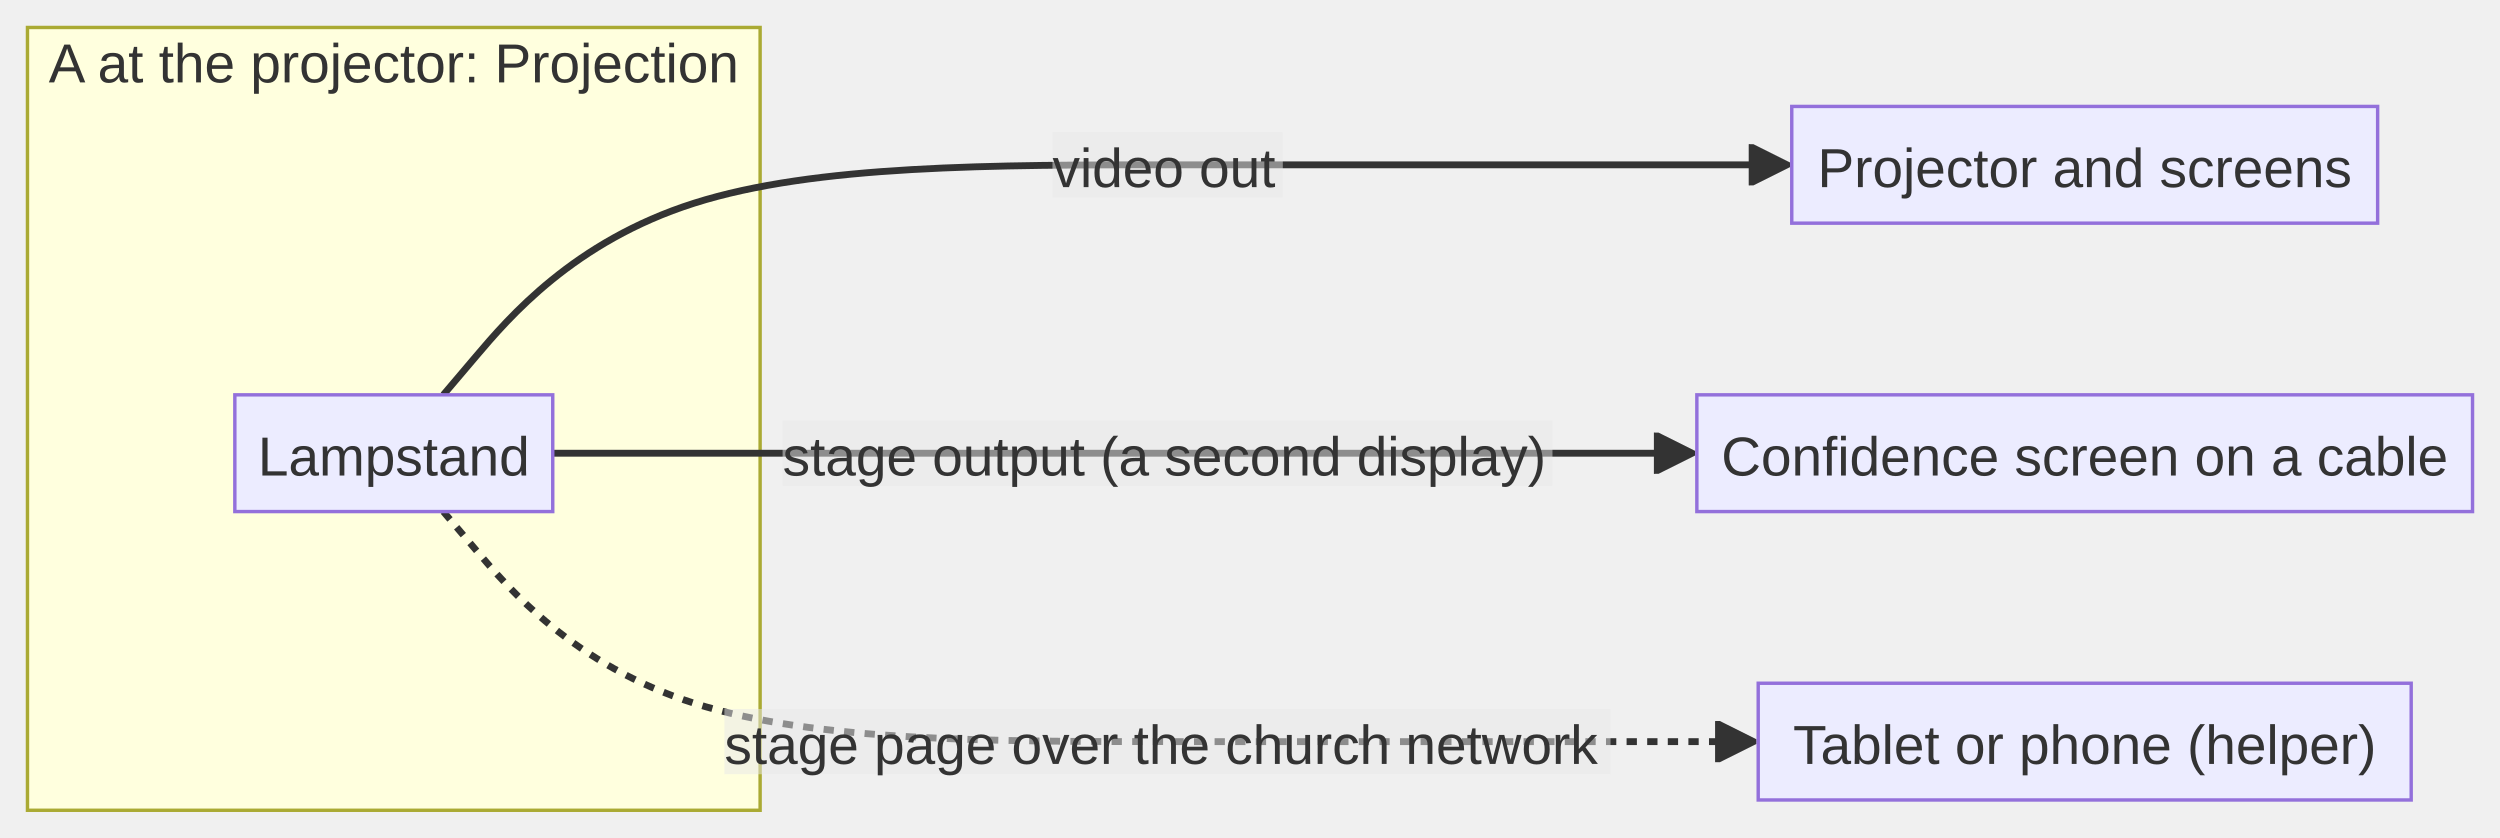
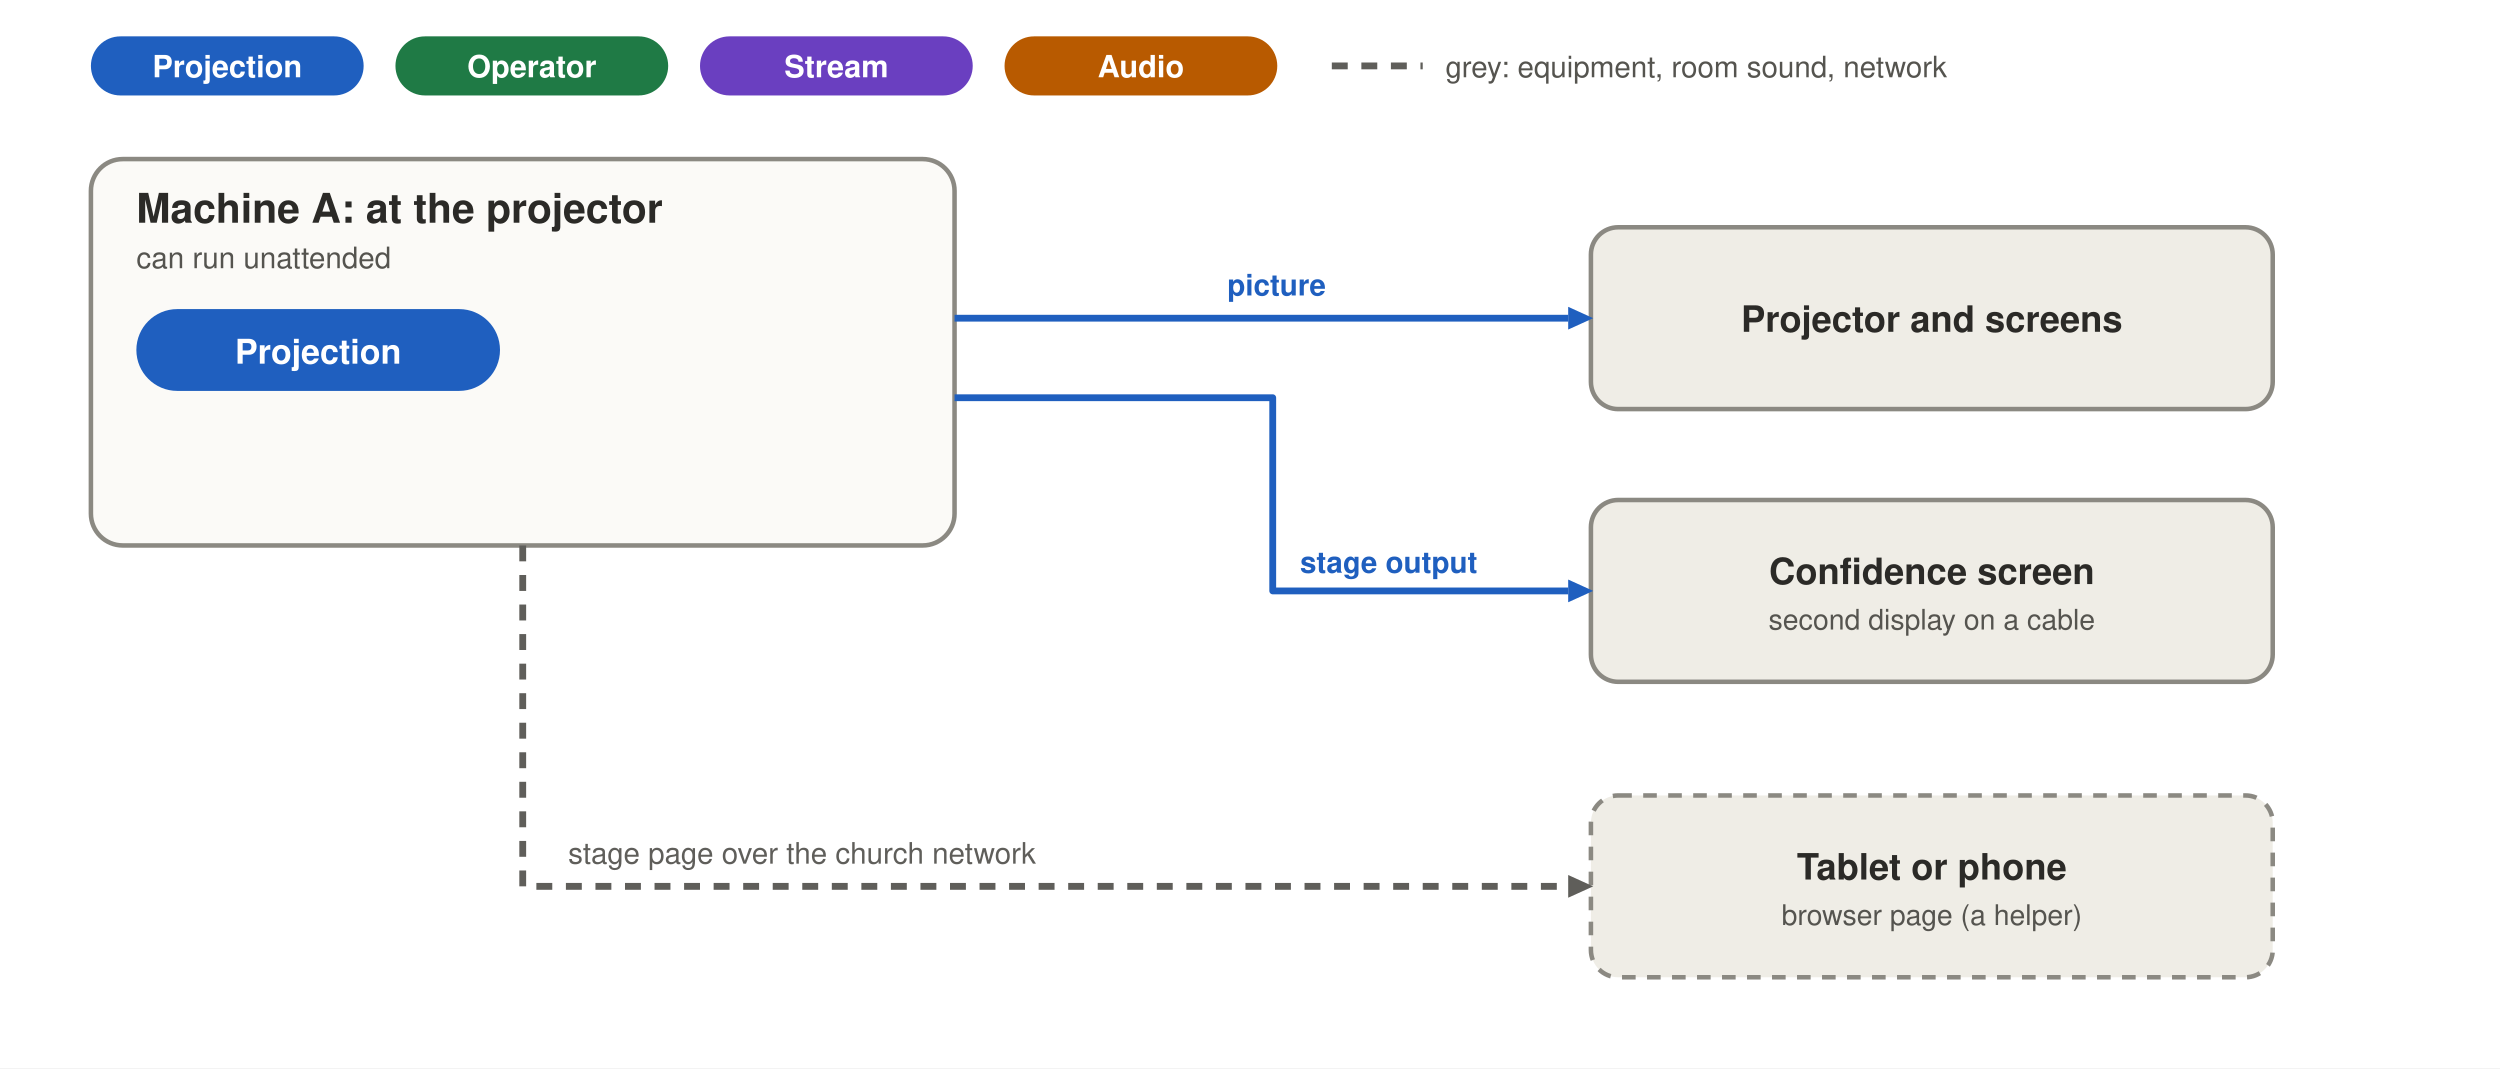
- <svg xmlns="http://www.w3.org/2000/svg" aria-roledescription="flowchart-v2" role="graphics-document document" viewBox="-43.398 -8 728.148 244" style="max-width: 728.148px; background-color: white;" width="100%" id="my-svg">
-   <style>#my-svg{font-family:"trebuchet ms",verdana,arial,sans-serif;font-size:16px;fill:#333;}#my-svg .error-icon{fill:#552222;}#my-svg .error-text{fill:#552222;stroke:#552222;}#my-svg .edge-thickness-normal{stroke-width:2px;}#my-svg .edge-thickness-thick{stroke-width:3.5px;}#my-svg .edge-pattern-solid{stroke-dasharray:0;}#my-svg .edge-pattern-dashed{stroke-dasharray:3;}#my-svg .edge-pattern-dotted{stroke-dasharray:2;}#my-svg .marker{fill:#333333;stroke:#333333;}#my-svg .marker.cross{stroke:#333333;}#my-svg svg{font-family:"trebuchet ms",verdana,arial,sans-serif;font-size:16px;}#my-svg .label{font-family:"trebuchet ms",verdana,arial,sans-serif;color:#333;}#my-svg .cluster-label text{fill:#333;}#my-svg .cluster-label span,#my-svg p{color:#333;}#my-svg .label text,#my-svg span,#my-svg p{fill:#333;color:#333;}#my-svg .node rect,#my-svg .node circle,#my-svg .node ellipse,#my-svg .node polygon,#my-svg .node path{fill:#ECECFF;stroke:#9370DB;stroke-width:1px;}#my-svg .flowchart-label text{text-anchor:middle;}#my-svg .node .katex path{fill:#000;stroke:#000;stroke-width:1px;}#my-svg .node .label{text-align:center;}#my-svg .node.clickable{cursor:pointer;}#my-svg .arrowheadPath{fill:#333333;}#my-svg .edgePath .path{stroke:#333333;stroke-width:2.0px;}#my-svg .flowchart-link{stroke:#333333;fill:none;}#my-svg .edgeLabel{background-color:#e8e8e8;text-align:center;}#my-svg .edgeLabel rect{opacity:0.5;background-color:#e8e8e8;fill:#e8e8e8;}#my-svg .labelBkg{background-color:rgba(232, 232, 232, 0.5);}#my-svg .cluster rect{fill:#ffffde;stroke:#aaaa33;stroke-width:1px;}#my-svg .cluster text{fill:#333;}#my-svg .cluster span,#my-svg p{color:#333;}#my-svg div.mermaidTooltip{position:absolute;text-align:center;max-width:200px;padding:2px;font-family:"trebuchet ms",verdana,arial,sans-serif;font-size:12px;background:hsl(80, 100%, 96.275%);border:1px solid #aaaa33;border-radius:2px;pointer-events:none;z-index:100;}#my-svg .flowchartTitleText{text-anchor:middle;font-size:18px;fill:#333;}#my-svg :root{--mermaid-font-family:"trebuchet ms",verdana,arial,sans-serif;}</style>
-   <g>
-     <marker orient="auto" markerHeight="12" markerWidth="12" markerUnits="userSpaceOnUse" refY="5" refX="6" viewBox="0 0 10 10" class="marker flowchart" id="my-svg_flowchart-pointEnd">
-       <path style="stroke-width: 1; stroke-dasharray: 1, 0;" class="arrowMarkerPath" d="M 0 0 L 10 5 L 0 10 z" />
+ <svg xmlns="http://www.w3.org/2000/svg" viewBox="0 0 1100 470" width="1100" height="470" role="img" aria-label="roles-confidence-screen">
+   <rect width="1100" height="470" fill="#ffffff" />
+   <defs>
+     <marker id="h5f5e5a" markerUnits="userSpaceOnUse" markerWidth="12" markerHeight="12" refX="0" refY="6" orient="auto">
+       <path d="M0 1 L11 6 L0 11 Z" fill="#5f5e5a" />
    </marker>
-     <marker orient="auto" markerHeight="12" markerWidth="12" markerUnits="userSpaceOnUse" refY="5" refX="4.5" viewBox="0 0 10 10" class="marker flowchart" id="my-svg_flowchart-pointStart">
-       <path style="stroke-width: 1; stroke-dasharray: 1, 0;" class="arrowMarkerPath" d="M 0 5 L 10 10 L 10 0 z" />
+     <marker id="s5f5e5a" markerUnits="userSpaceOnUse" markerWidth="12" markerHeight="12" refX="0" refY="6" orient="auto-start-reverse">
+       <path d="M0 1 L11 6 L0 11 Z" fill="#5f5e5a" />
    </marker>
-     <marker orient="auto" markerHeight="11" markerWidth="11" markerUnits="userSpaceOnUse" refY="5" refX="11" viewBox="0 0 10 10" class="marker flowchart" id="my-svg_flowchart-circleEnd">
-       <circle style="stroke-width: 1; stroke-dasharray: 1, 0;" class="arrowMarkerPath" r="5" cy="5" cx="5" />
+     <marker id="h1f5fbf" markerUnits="userSpaceOnUse" markerWidth="12" markerHeight="12" refX="0" refY="6" orient="auto">
+       <path d="M0 1 L11 6 L0 11 Z" fill="#1f5fbf" />
    </marker>
-     <marker orient="auto" markerHeight="11" markerWidth="11" markerUnits="userSpaceOnUse" refY="5" refX="-1" viewBox="0 0 10 10" class="marker flowchart" id="my-svg_flowchart-circleStart">
-       <circle style="stroke-width: 1; stroke-dasharray: 1, 0;" class="arrowMarkerPath" r="5" cy="5" cx="5" />
+     <marker id="s1f5fbf" markerUnits="userSpaceOnUse" markerWidth="12" markerHeight="12" refX="0" refY="6" orient="auto-start-reverse">
+       <path d="M0 1 L11 6 L0 11 Z" fill="#1f5fbf" />
    </marker>
-     <marker orient="auto" markerHeight="11" markerWidth="11" markerUnits="userSpaceOnUse" refY="5.2" refX="12" viewBox="0 0 11 11" class="marker cross flowchart" id="my-svg_flowchart-crossEnd">
-       <path style="stroke-width: 2; stroke-dasharray: 1, 0;" class="arrowMarkerPath" d="M 1,1 l 9,9 M 10,1 l -9,9" />
-     </marker>
-     <marker orient="auto" markerHeight="11" markerWidth="11" markerUnits="userSpaceOnUse" refY="5.2" refX="-1" viewBox="0 0 11 11" class="marker cross flowchart" id="my-svg_flowchart-crossStart">
-       <path style="stroke-width: 2; stroke-dasharray: 1, 0;" class="arrowMarkerPath" d="M 1,1 l 9,9 M 10,1 l -9,9" />
-     </marker>
-     <g class="root">
-       <g class="clusters">
-         <g id="A" class="cluster default flowchart-label">
-           <rect height="228" width="213.391" y="0" x="-35.398" ry="0" rx="0" style="" />
-           <g transform="translate(71.29688, 0)" class="cluster-label">
-             <text style="">
-               <tspan class="row" x="0" dy="1em" xml:space="preserve">A at the projector: Projection</tspan>
-             </text>
-           </g>
-         </g>
-       </g>
-       <g class="edgePaths">
-         <path marker-end="url(#my-svg_flowchart-pointEnd)" style="fill:none;" class="edge-thickness-normal edge-pattern-solid flowchart-link LS-LA LE-P" id="L-LA-P-0" d="M85.726,107L95.204,95.833C104.682,84.667,123.638,62.333,158.802,51.167C193.966,40,245.339,40,300.434,40C355.53,40,414.349,40,443.759,40L473.169,40" />
-         <path marker-end="url(#my-svg_flowchart-pointEnd)" style="fill:none;" class="edge-thickness-normal edge-pattern-solid flowchart-link LS-LA LE-S1" id="L-LA-S1-0" d="M117.594,124L121.76,124C125.927,124,134.26,124,164.113,124C193.966,124,245.339,124,295.828,124C346.317,124,395.922,124,420.725,124L445.528,124" />
-         <path marker-end="url(#my-svg_flowchart-pointEnd)" style="fill:none;stroke-width:2px;stroke-dasharray:3;" class="edge-thickness-normal edge-pattern-dotted flowchart-link LS-LA LE-T" id="L-LA-T-0" d="M85.726,141L95.204,152.167C104.682,163.333,123.638,185.667,158.802,196.833C193.966,208,245.339,208,298.805,208C352.272,208,407.834,208,435.615,208L463.395,208" />
-       </g>
-       <g class="edgeLabels">
-         <g transform="translate(296.7109, 40)" class="edgeLabel">
-           <g transform="translate(-33.5625, -9.5)" class="label">
-             <rect height="19.001" width="67.082" ry="0" rx="0" />
-             <text style="">
-               <tspan class="row" x="0" dy="1em" xml:space="preserve">video out</tspan>
-             </text>
-           </g>
-         </g>
-         <g transform="translate(296.7109, 124)" class="edgeLabel">
-           <g transform="translate(-112.1719, -9.5)" class="label">
-             <rect height="19.001" width="224.233" ry="0" rx="0" />
-             <text style="">
-               <tspan class="row" x="0" dy="1em" xml:space="preserve">stage output (a second display)</tspan>
-             </text>
-           </g>
-         </g>
-         <g transform="translate(296.7109, 208)" class="edgeLabel">
-           <g transform="translate(-129.1172, -9.5)" class="label">
-             <rect height="19.001" width="258.095" ry="0" rx="0" />
-             <text style="">
-               <tspan class="row" x="0" dy="1em" xml:space="preserve">stage page over the church network</tspan>
-             </text>
-           </g>
-         </g>
-       </g>
-       <g class="nodes">
-         <g transform="translate(71.29688, 124)" data-id="LA" data-node="true" id="flowchart-LA-0" class="node default default flowchart-label">
-           <rect height="34" width="92.594" y="-17" x="-46.297" ry="0" rx="0" style="" class="basic label-container" />
-           <g transform="translate(0, -9.5)" style="" class="label">
-             <rect />
-             <text style="">
-               <tspan class="row" x="0" dy="1em" xml:space="preserve">Lampstand</tspan>
-             </text>
-           </g>
-         </g>
-         <g transform="translate(563.7891, 40)" data-id="P" data-node="true" id="flowchart-P-2" class="node default default flowchart-label">
-           <rect height="34" width="170.641" y="-17" x="-85.32" ry="0" rx="0" style="" class="basic label-container" />
-           <g transform="translate(0, -9.5)" style="" class="label">
-             <rect />
-             <text style="">
-               <tspan class="row" x="0" dy="1em" xml:space="preserve">Projector and screens</tspan>
-             </text>
-           </g>
-         </g>
-         <g transform="translate(563.7891, 124)" data-id="S1" data-node="true" id="flowchart-S1-4" class="node default default flowchart-label">
-           <rect height="34" width="225.922" y="-17" x="-112.961" ry="0" rx="0" style="" class="basic label-container" />
-           <g transform="translate(0, -9.5)" style="" class="label">
-             <rect />
-             <text style="">
-               <tspan class="row" x="0" dy="1em" xml:space="preserve">Confidence screen on a cable</tspan>
-             </text>
-           </g>
-         </g>
-         <g transform="translate(563.7891, 208)" data-id="T" data-node="true" id="flowchart-T-6" class="node default default flowchart-label">
-           <rect height="34" width="190.188" y="-17" x="-95.094" ry="0" rx="0" style="" class="basic label-container" />
-           <g transform="translate(0, -9.5)" style="" class="label">
-             <rect />
-             <text style="">
-               <tspan class="row" x="0" dy="1em" xml:space="preserve">Tablet or phone (helper)</tspan>
-             </text>
-           </g>
-         </g>
-       </g>
-     </g>
-   </g>
+   </defs>
+   <rect x="40" y="16" width="120" height="26" rx="13" fill="#1f5fbf" />
+   <text x="100" y="34" font-size="13.5" font-weight="700" fill="#fff" text-anchor="middle" font-family="-apple-system, 'Segoe UI', Helvetica, Arial, sans-serif">Projection</text>
+   <rect x="174" y="16" width="120" height="26" rx="13" fill="#1f7a45" />
+   <text x="234" y="34" font-size="13.5" font-weight="700" fill="#fff" text-anchor="middle" font-family="-apple-system, 'Segoe UI', Helvetica, Arial, sans-serif">Operator</text>
+   <rect x="308" y="16" width="120" height="26" rx="13" fill="#6a3fc0" />
+   <text x="368" y="34" font-size="13.5" font-weight="700" fill="#fff" text-anchor="middle" font-family="-apple-system, 'Segoe UI', Helvetica, Arial, sans-serif">Stream</text>
+   <rect x="442" y="16" width="120" height="26" rx="13" fill="#b85a00" />
+   <text x="502" y="34" font-size="13.5" font-weight="700" fill="#fff" text-anchor="middle" font-family="-apple-system, 'Segoe UI', Helvetica, Arial, sans-serif">Audio</text>
+   <line x1="586" y1="29" x2="626" y2="29" stroke="#5f5e5a" stroke-width="3" stroke-dasharray="7 6" />
+   <text x="636" y="34" font-size="13" font-weight="400" fill="#55544f" text-anchor="start" font-family="-apple-system, 'Segoe UI', Helvetica, Arial, sans-serif">grey: equipment, room sound, network</text>
+   <rect x="40" y="70" width="380" height="170" rx="14" fill="#fbfaf7" stroke="#8b8982" stroke-width="2" />
+   <text x="60" y="98" font-size="18" font-weight="700" fill="#2b2a27" text-anchor="start" font-family="-apple-system, 'Segoe UI', Helvetica, Arial, sans-serif">Machine A: at the projector</text>
+   <text x="60" y="118" font-size="13" font-weight="400" fill="#55544f" text-anchor="start" font-family="-apple-system, 'Segoe UI', Helvetica, Arial, sans-serif">can run unattended</text>
+   <rect x="60" y="136" width="160" height="36" rx="18" fill="#1f5fbf" />
+   <text x="140" y="160" font-size="15" font-weight="700" fill="#ffffff" text-anchor="middle" font-family="-apple-system, 'Segoe UI', Helvetica, Arial, sans-serif">Projection</text>
+   <rect x="700" y="100" width="300" height="80" rx="12" fill="#efede6" stroke="#8b8982" stroke-width="2" />
+   <text x="850.0" y="146.0" font-size="16" font-weight="600" fill="#2b2a27" text-anchor="middle" font-family="-apple-system, 'Segoe UI', Helvetica, Arial, sans-serif">Projector and screens</text>
+   <rect x="700" y="220" width="300" height="80" rx="12" fill="#efede6" stroke="#8b8982" stroke-width="2" />
+   <text x="850.0" y="257.0" font-size="16" font-weight="600" fill="#2b2a27" text-anchor="middle" font-family="-apple-system, 'Segoe UI', Helvetica, Arial, sans-serif">Confidence screen</text>
+   <text x="850.0" y="277.0" font-size="12.5" font-weight="400" fill="#55544f" text-anchor="middle" font-family="-apple-system, 'Segoe UI', Helvetica, Arial, sans-serif">second display on a cable</text>
+   <rect x="700" y="350" width="300" height="80" rx="12" fill="#efede6" stroke="#8b8982" stroke-width="2" stroke-dasharray="6 5" />
+   <text x="850.0" y="387.0" font-size="16" font-weight="600" fill="#2b2a27" text-anchor="middle" font-family="-apple-system, 'Segoe UI', Helvetica, Arial, sans-serif">Tablet or phone</text>
+   <text x="850.0" y="407.0" font-size="12.5" font-weight="400" fill="#55544f" text-anchor="middle" font-family="-apple-system, 'Segoe UI', Helvetica, Arial, sans-serif">browser page (a helper)</text>
+   <path d="M 420 140 L 690 140" fill="none" stroke="#1f5fbf" stroke-width="3" stroke-linejoin="round" marker-end="url(#h1f5fbf)" />
+   <text x="540" y="130" font-size="13" font-weight="600" fill="#1f5fbf" text-anchor="start" font-family="-apple-system, 'Segoe UI', Helvetica, Arial, sans-serif" stroke="#ffffff" stroke-width="5" paint-order="stroke" stroke-linejoin="round">picture</text>
+   <path d="M 420 175 L 560 175 L 560 260 L 690 260" fill="none" stroke="#1f5fbf" stroke-width="3" stroke-linejoin="round" marker-end="url(#h1f5fbf)" />
+   <text x="572" y="252" font-size="13" font-weight="600" fill="#1f5fbf" text-anchor="start" font-family="-apple-system, 'Segoe UI', Helvetica, Arial, sans-serif" stroke="#ffffff" stroke-width="5" paint-order="stroke" stroke-linejoin="round">stage output</text>
+   <path d="M 230 240 L 230 390 L 690 390" fill="none" stroke="#5f5e5a" stroke-width="3" stroke-linejoin="round" stroke-dasharray="7 6" marker-end="url(#h5f5e5a)" />
+   <text x="250" y="380" font-size="13" font-weight="400" fill="#5f5e5a" text-anchor="start" font-family="-apple-system, 'Segoe UI', Helvetica, Arial, sans-serif" stroke="#ffffff" stroke-width="5" paint-order="stroke" stroke-linejoin="round">stage page over the church network</text>
</svg>
